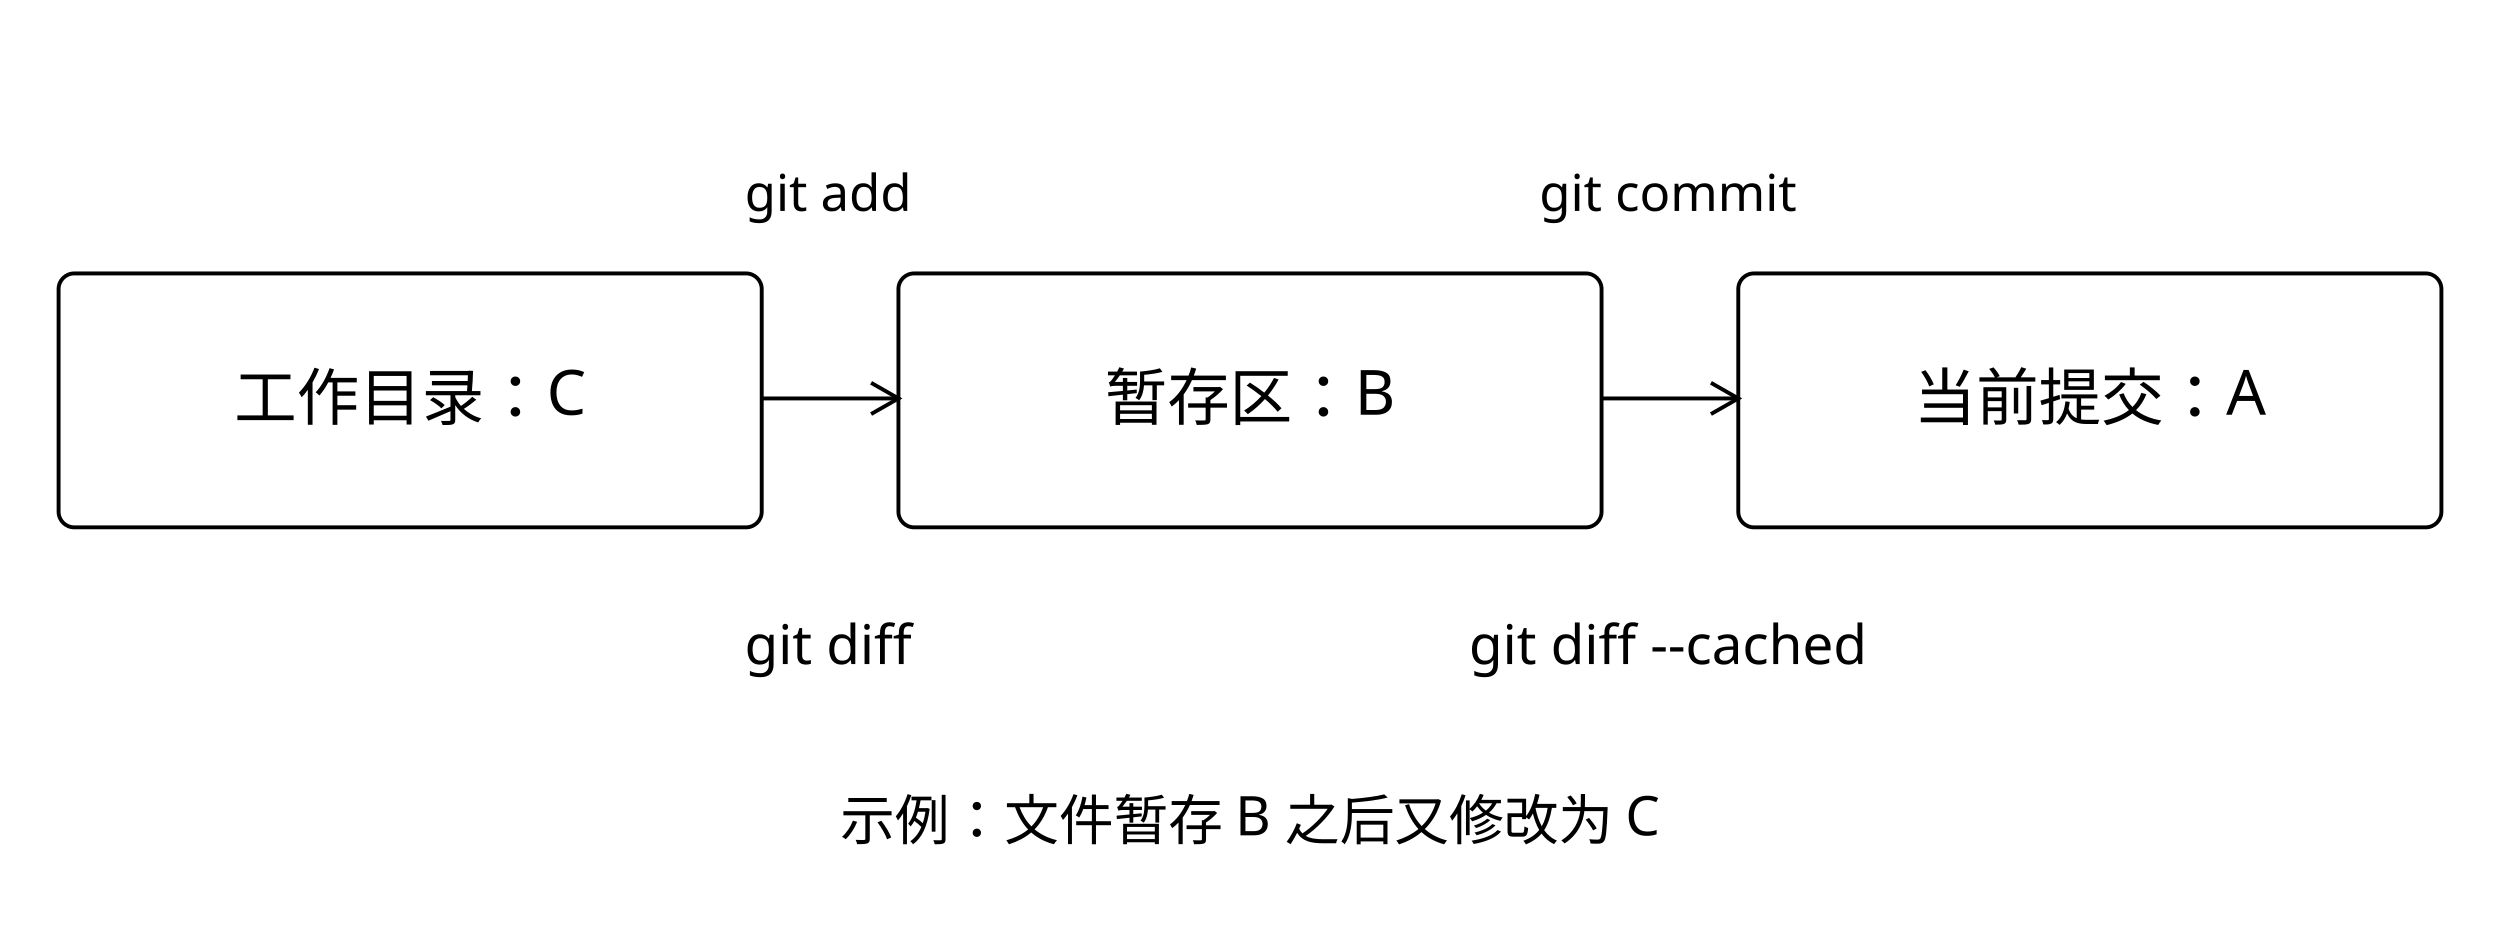
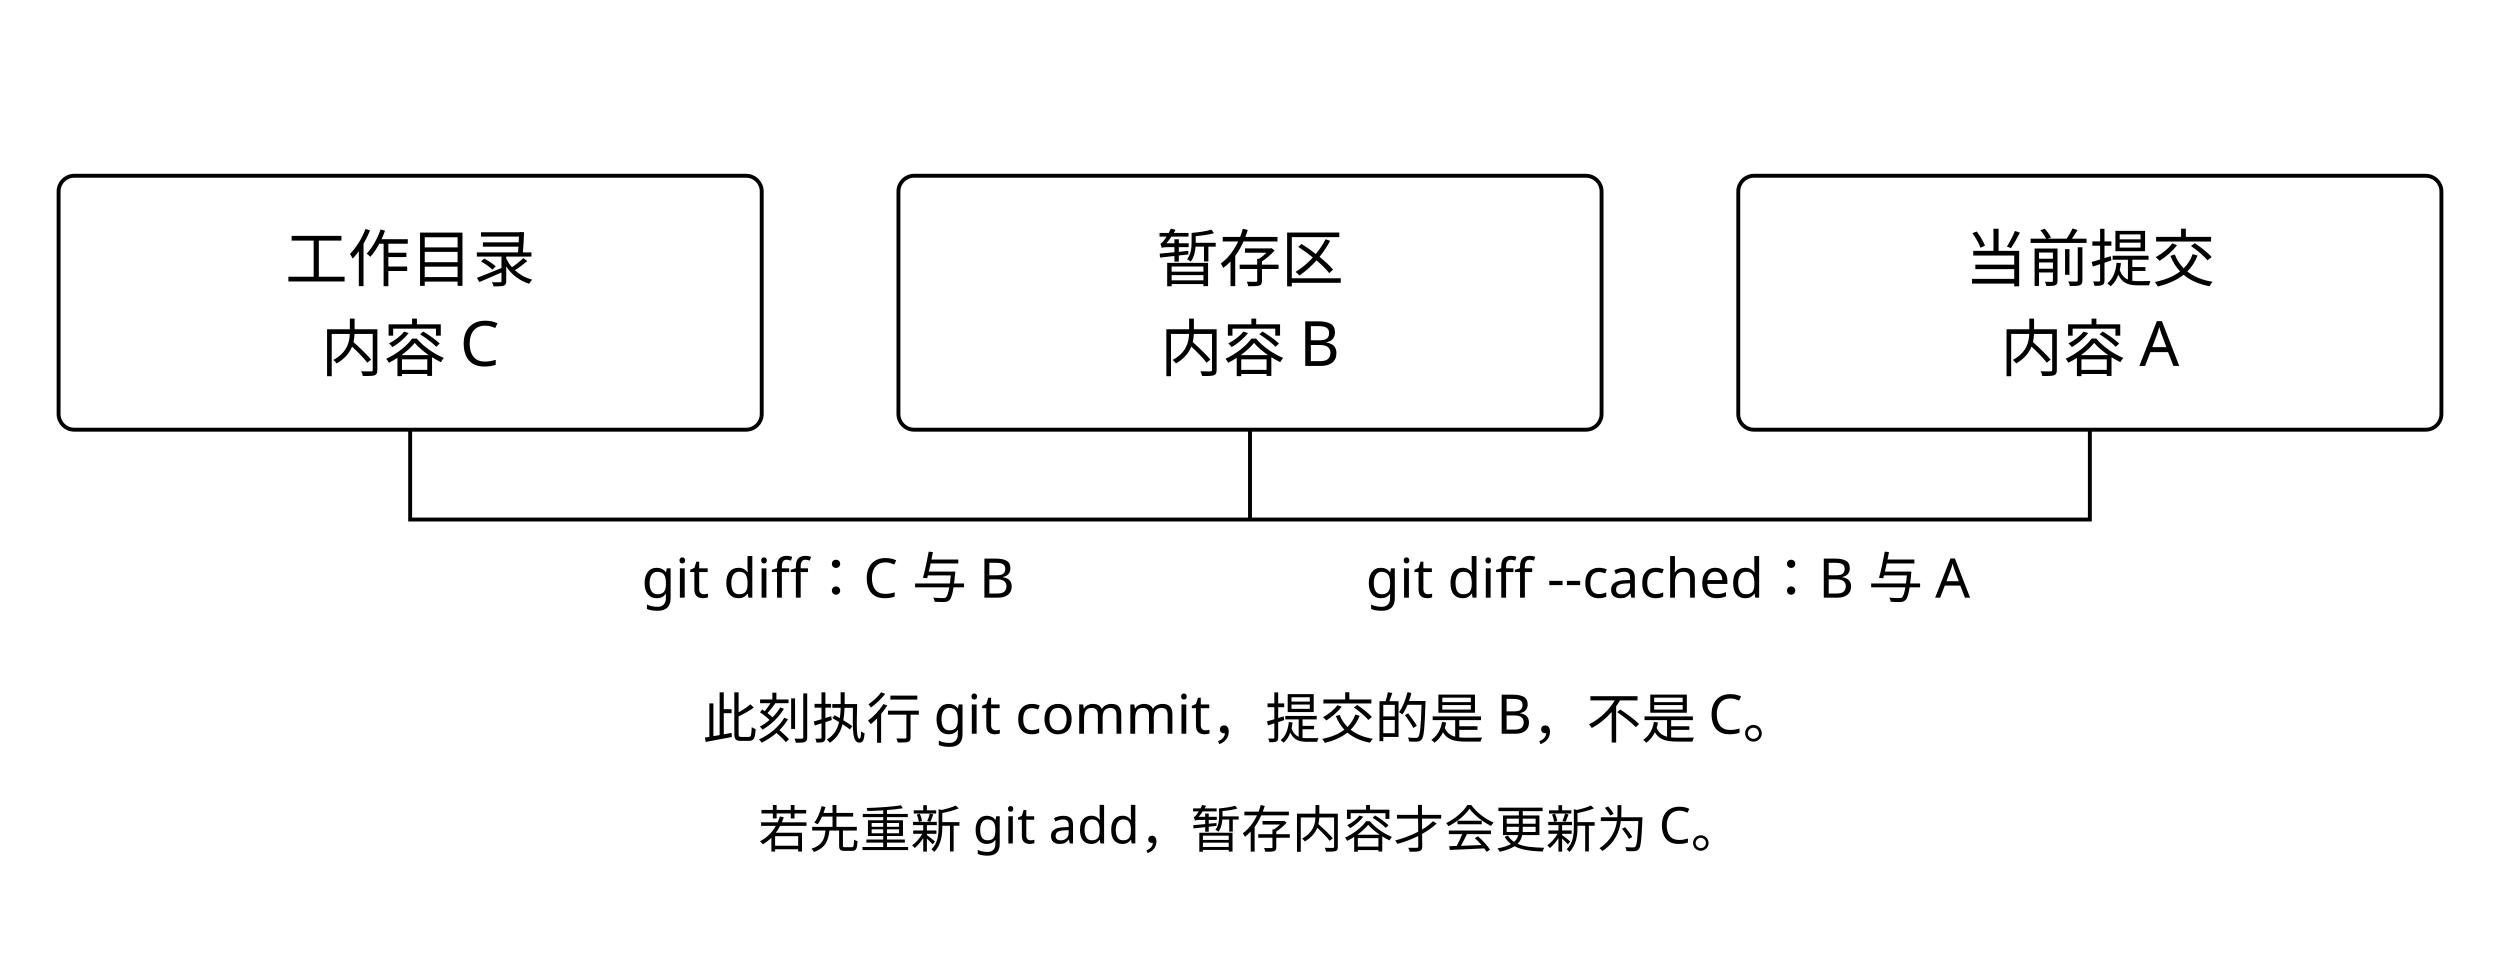
- <svg xmlns="http://www.w3.org/2000/svg" viewBox="0 0 640 240" width="640" height="240">
-   <g font-family="system-ui,sans-serif" font-size="16" fill="currentColor">
-     <rect x="15" y="70" width="180" height="65" rx="4" stroke="currentColor" fill="none" />
-     <text x="105" y="107.5" text-anchor="middle">工作目录：C</text>
-     <rect x="230" y="70" width="180" height="65" rx="4" stroke="currentColor" fill="none" />
-     <text x="320" y="107.5" text-anchor="middle">暂存区：B</text>
-     <rect x="445" y="70" width="180" height="65" rx="4" stroke="currentColor" fill="none" />
-     <text x="535" y="107.5" text-anchor="middle">当前提交：A</text>
-     <path d="M195 102L230 102" stroke="currentColor" fill="none" />
-     <path d="M-7 -4L0 0L-7 4" transform="translate(230 102) rotate(0)" stroke="currentColor" fill="none" />
-     <path d="M410 102L445 102" stroke="currentColor" fill="none" />
-     <path d="M-7 -4L0 0L-7 4" transform="translate(445 102) rotate(0)" stroke="currentColor" fill="none" />
-     <text x="212" y="54" text-anchor="middle" font-size="13">git add</text>
-     <text x="427" y="54" text-anchor="middle" font-size="13">git commit</text>
-     <text x="212" y="170" text-anchor="middle" font-size="14">git diff</text>
-     <text x="427" y="170" text-anchor="middle" font-size="14">git diff --cached</text>
-     <text x="320" y="215" text-anchor="middle" font-size="14">示例：文件暂存 B 之后又修改为 C</text>
+ <svg xmlns="http://www.w3.org/2000/svg" viewBox="0 0 640 245" width="640" height="245">
+   <g font-family="system-ui,sans-serif" font-size="16" fill="currentColor" text-anchor="middle">
+     <g stroke="currentColor" fill="none">
+       <rect x="15" y="45" width="180" height="65" rx="4" />
+       <rect x="230" y="45" width="180" height="65" rx="4" />
+       <rect x="445" y="45" width="180" height="65" rx="4" />
+       <path d="M105 110V133H320V110M320 133H535V110" />
+     </g>
+     <text x="105" y="72">工作目录</text>
+     <text x="105" y="95">内容 C</text>
+     <text x="320" y="72">暂存区</text>
+     <text x="320" y="95">内容 B</text>
+     <text x="535" y="72">当前提交</text>
+     <text x="535" y="95">内容 A</text>
+     <text x="212" y="153" font-size="14">git diff：C 与 B</text>
+     <text x="427" y="153" font-size="14">git diff --cached：B 与 A</text>
+     <text x="320" y="189" font-size="14">此刻执行 git commit，提交的是 B，不是 C。</text>
+     <text x="320" y="217" font-size="13">若先重新 git add，暂存内容才会更新为 C。</text>
  </g>
</svg>
